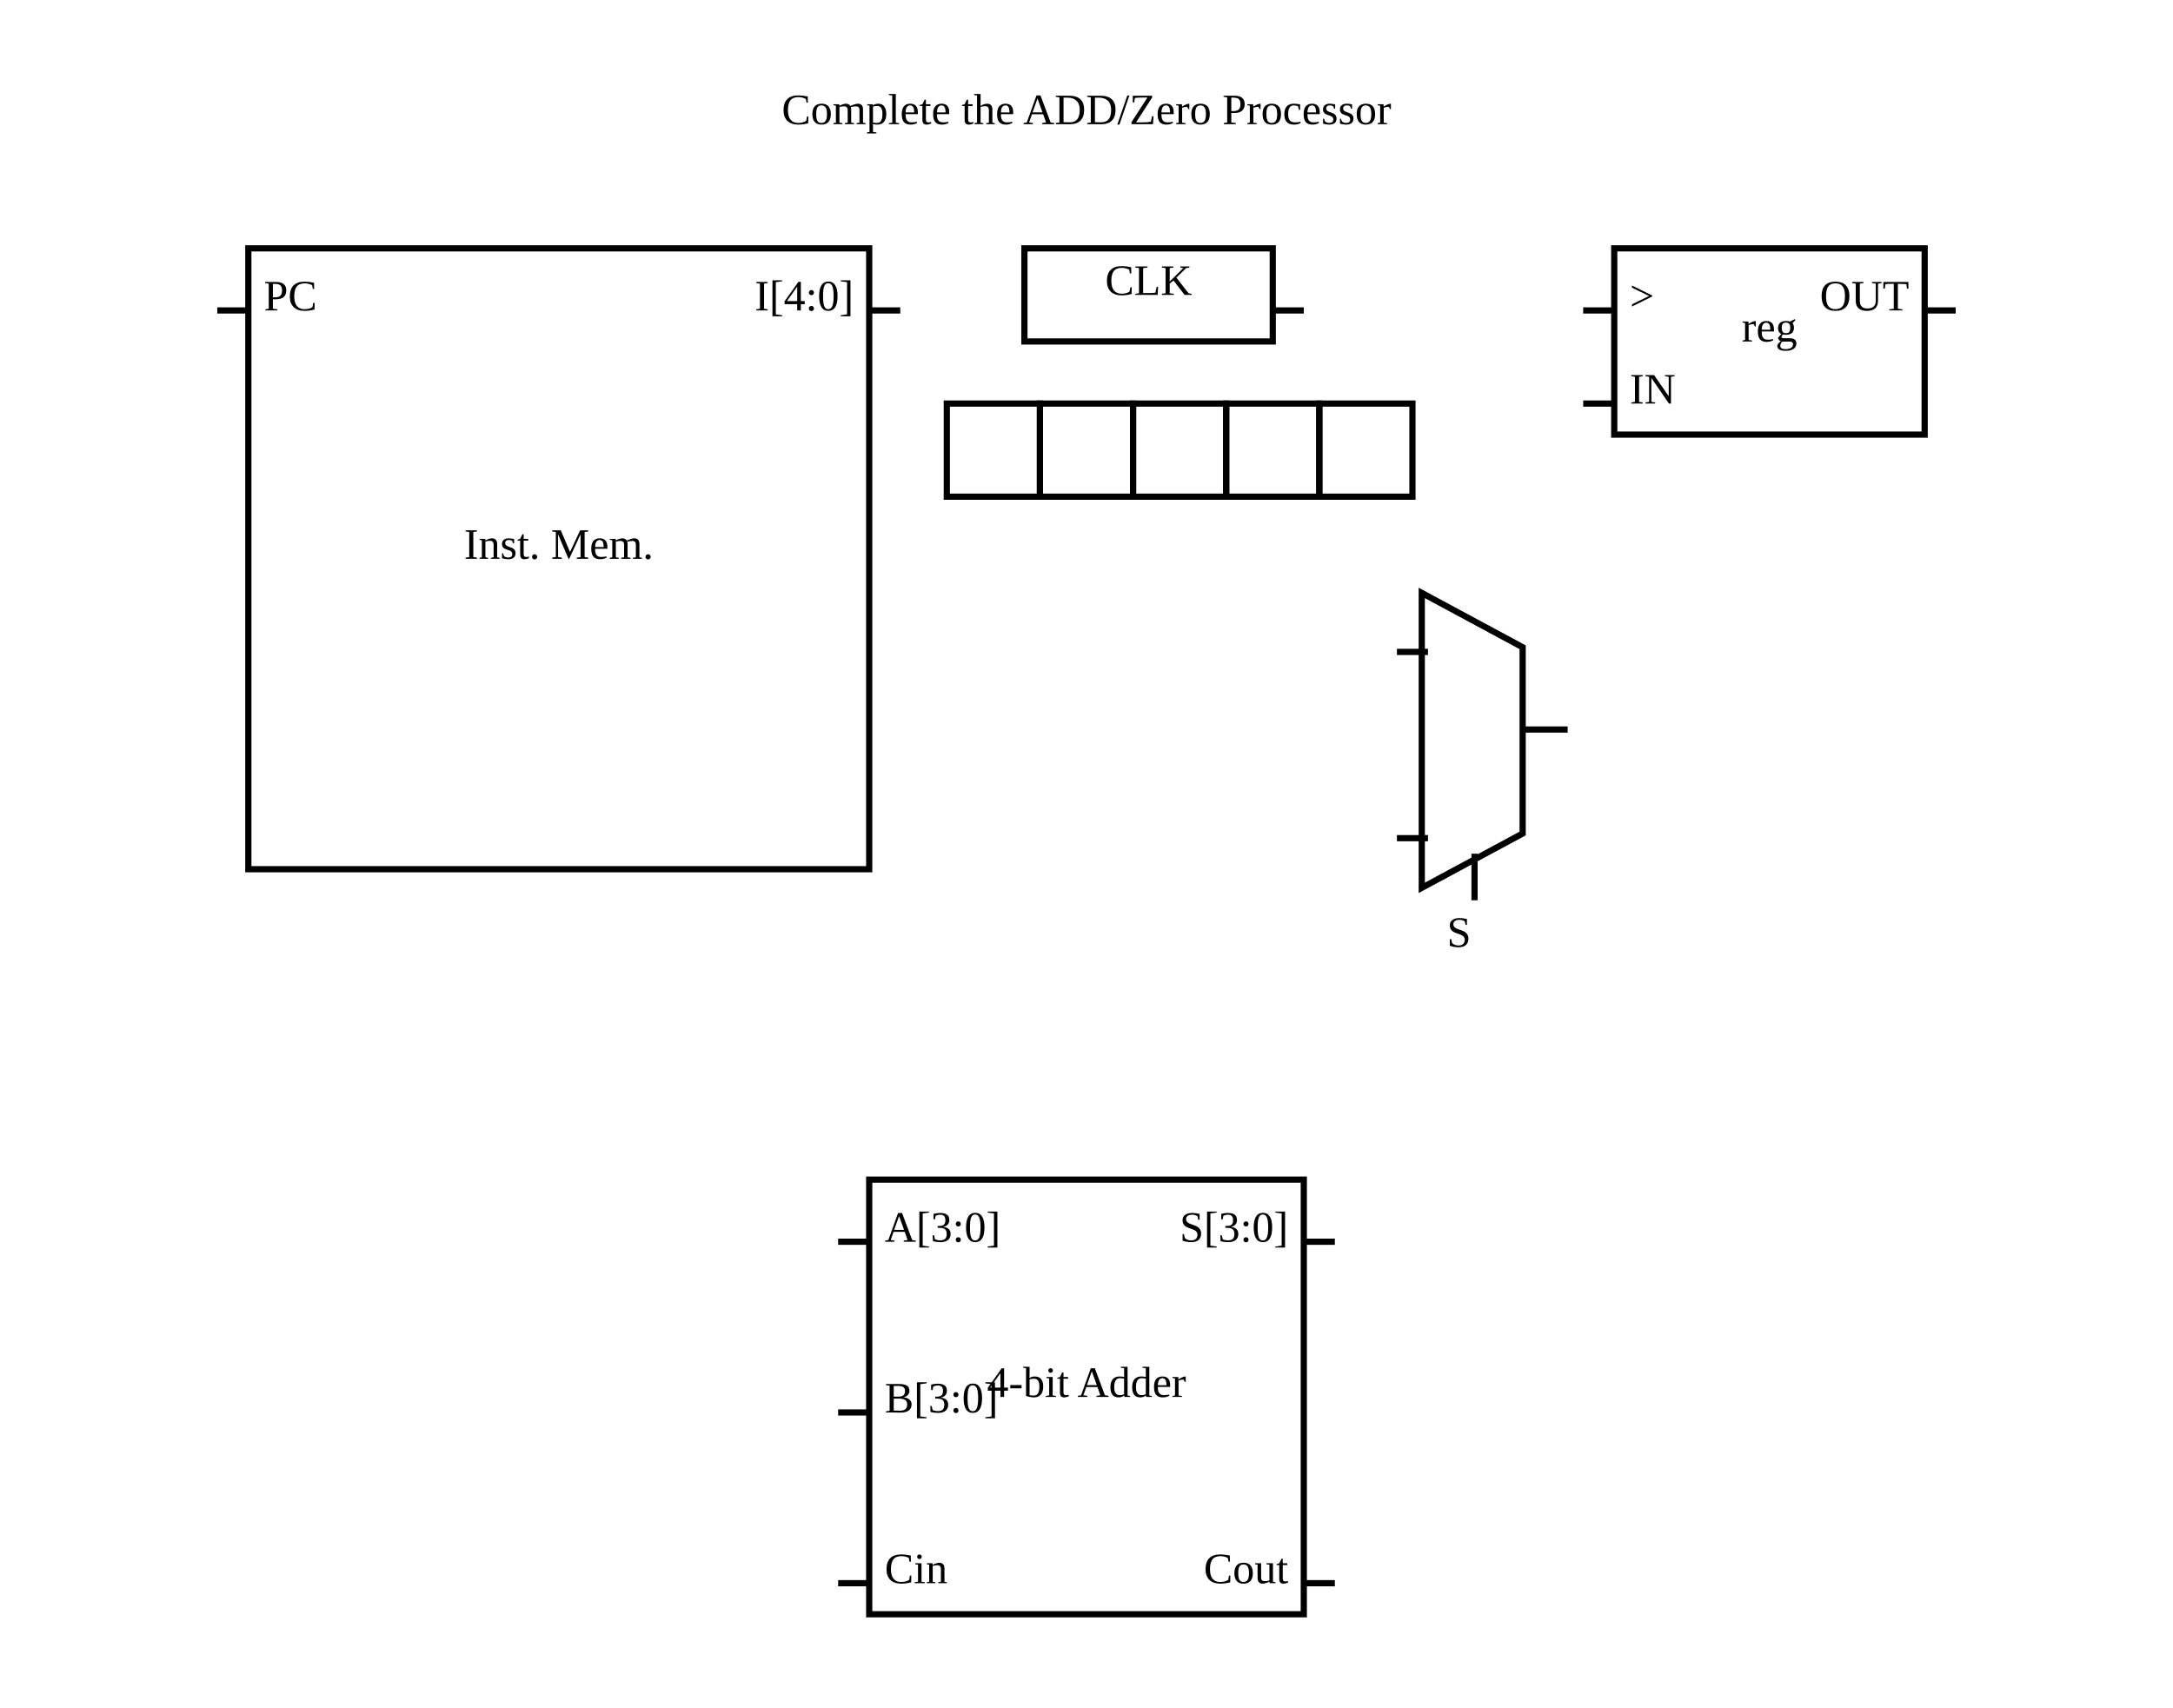
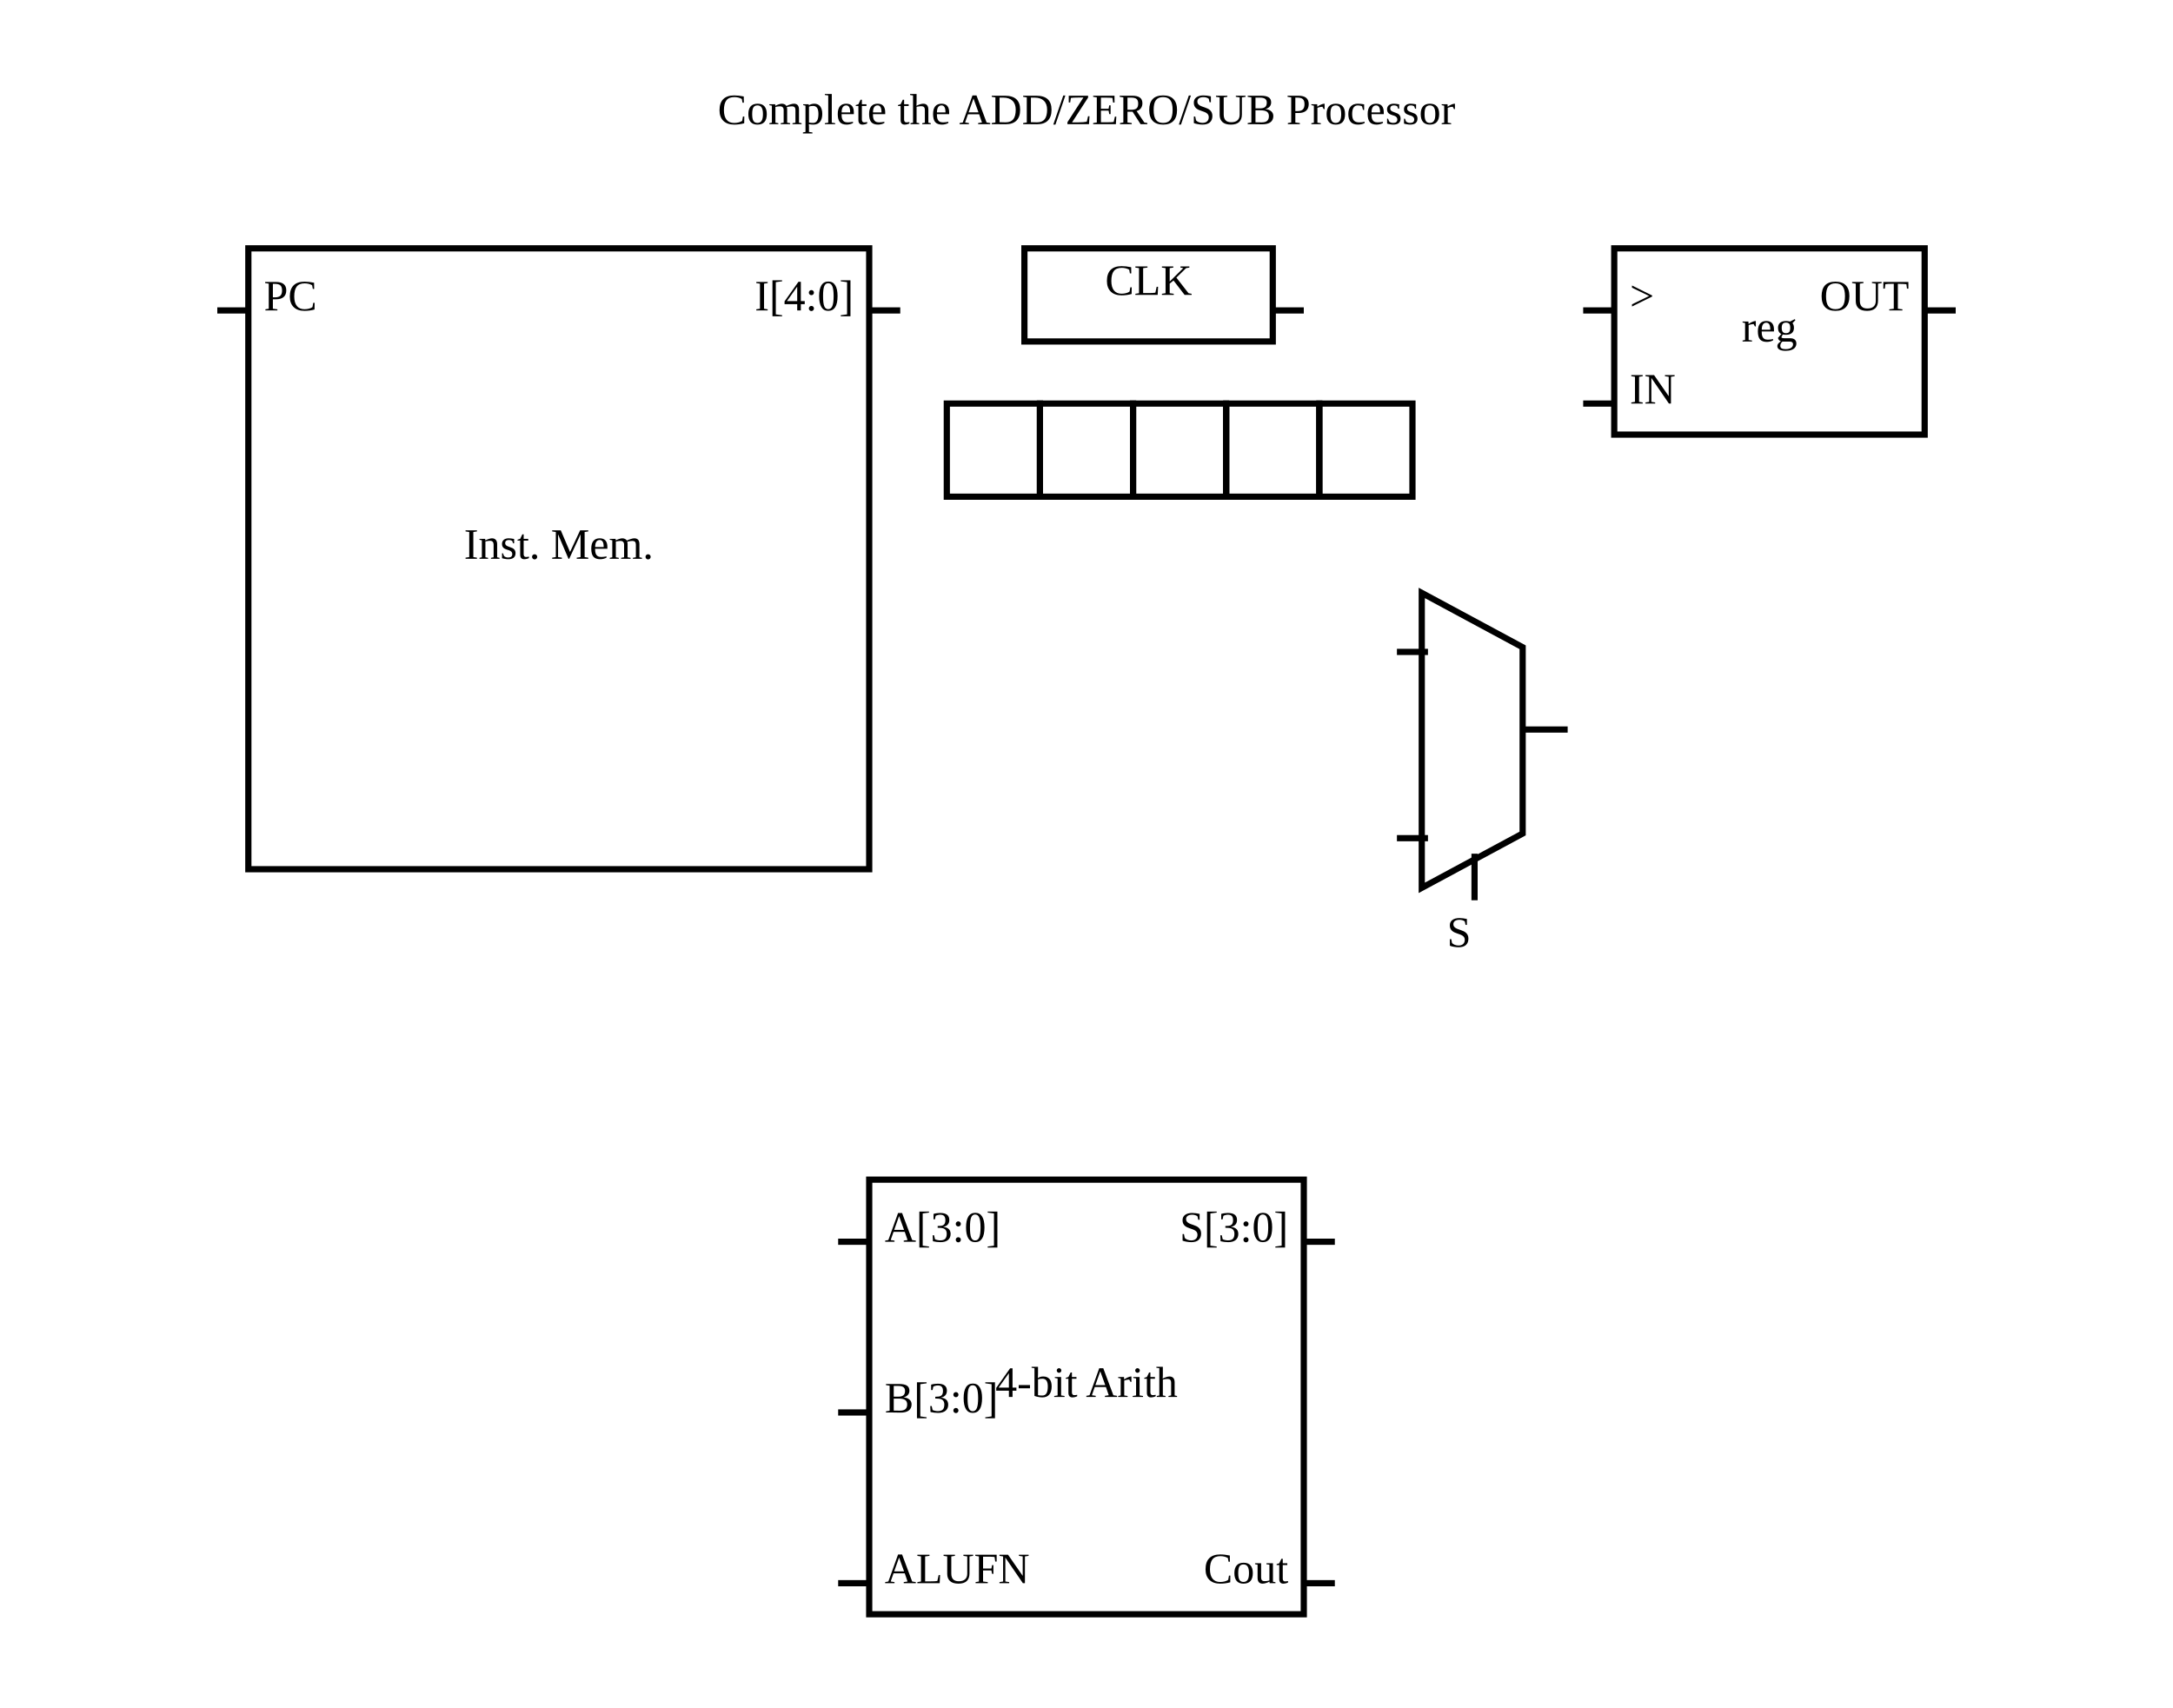
<svg xmlns="http://www.w3.org/2000/svg" baseProfile="full" height="550" version="1.1" width="700">
  <defs />
  <path d="m 28.0 81.0 0.0 -95.0 32.5 17.5 0.0 60.0 -32.5 17.5 z" fill="none" stroke="black" stroke-width="2" transform="translate(-50,25) translate(480,180)" />
  <text font-size="14" text-anchor="middle" transform="translate(480,180)" x="-10" y="125">S</text>
  <line stroke="black" stroke-width="2" transform="translate(480,180)" x1="-5" x2="-5" y1="95" y2="110" />
  <text font-size="14" text-anchor="middle" transform="translate(480,180)" x="-35" y="30"> </text>
  <line stroke="black" stroke-width="2" transform="translate(480,180)" x1="-20" x2="-30" y1="30" y2="30" />
  <text font-size="14" text-anchor="middle" transform="translate(480,180)" x="-35" y="90.0"> </text>
  <line stroke="black" stroke-width="2" transform="translate(480,180)" x1="-20" x2="-30" y1="90.0" y2="90.0" />
  <text font-size="14" text-anchor="middle" transform="translate(480,180)" x="30" y="55"> </text>
  <line stroke="black" stroke-width="2" transform="translate(480,180)" x1="10" x2="25" y1="55" y2="55" />
  <rect fill="none" height="200" stroke="black" stroke-width="2" width="200" x="80" y="80" />
  <text font-size="14" text-anchor="start" x="85" y="100">PC</text>
  <line stroke="black" stroke-width="2" x1="70" x2="80" y1="100" y2="100" />
  <text font-size="14" text-anchor="end" x="275" y="100">I[4:0]</text>
  <line stroke="black" stroke-width="2" x1="280" x2="290" y1="100" y2="100" />
  <text font-size="14" text-anchor="middle" x="180.0" y="180.0">Inst. Mem.</text>
  <rect fill="none" height="60" stroke="black" stroke-width="2" width="100" x="520" y="80" />
  <text font-size="14" text-anchor="start" x="525" y="100">&gt;</text>
  <line stroke="black" stroke-width="2" x1="510" x2="520" y1="100" y2="100" />
  <text font-size="14" text-anchor="start" x="525" y="130.0">IN</text>
  <line stroke="black" stroke-width="2" x1="510" x2="520" y1="130.0" y2="130.0" />
  <text font-size="14" text-anchor="end" x="615" y="100">OUT</text>
  <line stroke="black" stroke-width="2" x1="620" x2="630" y1="100" y2="100" />
  <text font-size="14" text-anchor="middle" x="570.0" y="110.0">reg</text>
  <rect fill="none" height="140" stroke="black" stroke-width="2" width="140" x="280.0" y="380" />
  <text font-size="14" text-anchor="start" x="285.0" y="400">A[3:0]</text>
  <line stroke="black" stroke-width="2" x1="270.0" x2="280.0" y1="400" y2="400" />
  <text font-size="14" text-anchor="start" x="285.0" y="455.0">B[3:0]</text>
  <line stroke="black" stroke-width="2" x1="270.0" x2="280.0" y1="455.0" y2="455.0" />
-   <text font-size="14" text-anchor="start" x="285.0" y="510.0">Cin</text>
+   <text font-size="14" text-anchor="start" x="285.0" y="510.0">ALUFN</text>
  <line stroke="black" stroke-width="2" x1="270.0" x2="280.0" y1="510.0" y2="510.0" />
  <text font-size="14" text-anchor="end" x="415.0" y="400">S[3:0]</text>
  <line stroke="black" stroke-width="2" x1="420.0" x2="430.0" y1="400" y2="400" />
  <text font-size="14" text-anchor="end" x="415.0" y="510.0">Cout</text>
  <line stroke="black" stroke-width="2" x1="420.0" x2="430.0" y1="510.0" y2="510.0" />
-   <text font-size="14" text-anchor="middle" x="350.0" y="450.0">4-bit Adder</text>
+   <text font-size="14" text-anchor="middle" x="350.0" y="450.0">4-bit Arith</text>
  <rect fill="none" height="30" stroke="black" stroke-width="2" width="80" x="330" y="80" />
  <text font-size="14" text-anchor="end" x="405" y="100" />
  <line stroke="black" stroke-width="2" x1="410" x2="420" y1="100" y2="100" />
  <text font-size="14" text-anchor="middle" x="370.0" y="95.0">CLK</text>
  <rect fill="none" height="30" stroke="black" stroke-width="2" width="30" x="305" y="130" />
  <rect fill="none" height="30" stroke="black" stroke-width="2" width="30" x="335" y="130" />
  <rect fill="none" height="30" stroke="black" stroke-width="2" width="30" x="365" y="130" />
  <rect fill="none" height="30" stroke="black" stroke-width="2" width="30" x="395" y="130" />
  <rect fill="none" height="30" stroke="black" stroke-width="2" width="30" x="425" y="130" />
-   <text font-size="14" text-anchor="middle" x="350.0" y="40">Complete the ADD/Zero Processor</text>
+   <text font-size="14" text-anchor="middle" x="350.0" y="40">Complete the ADD/ZERO/SUB Processor</text>
</svg>
